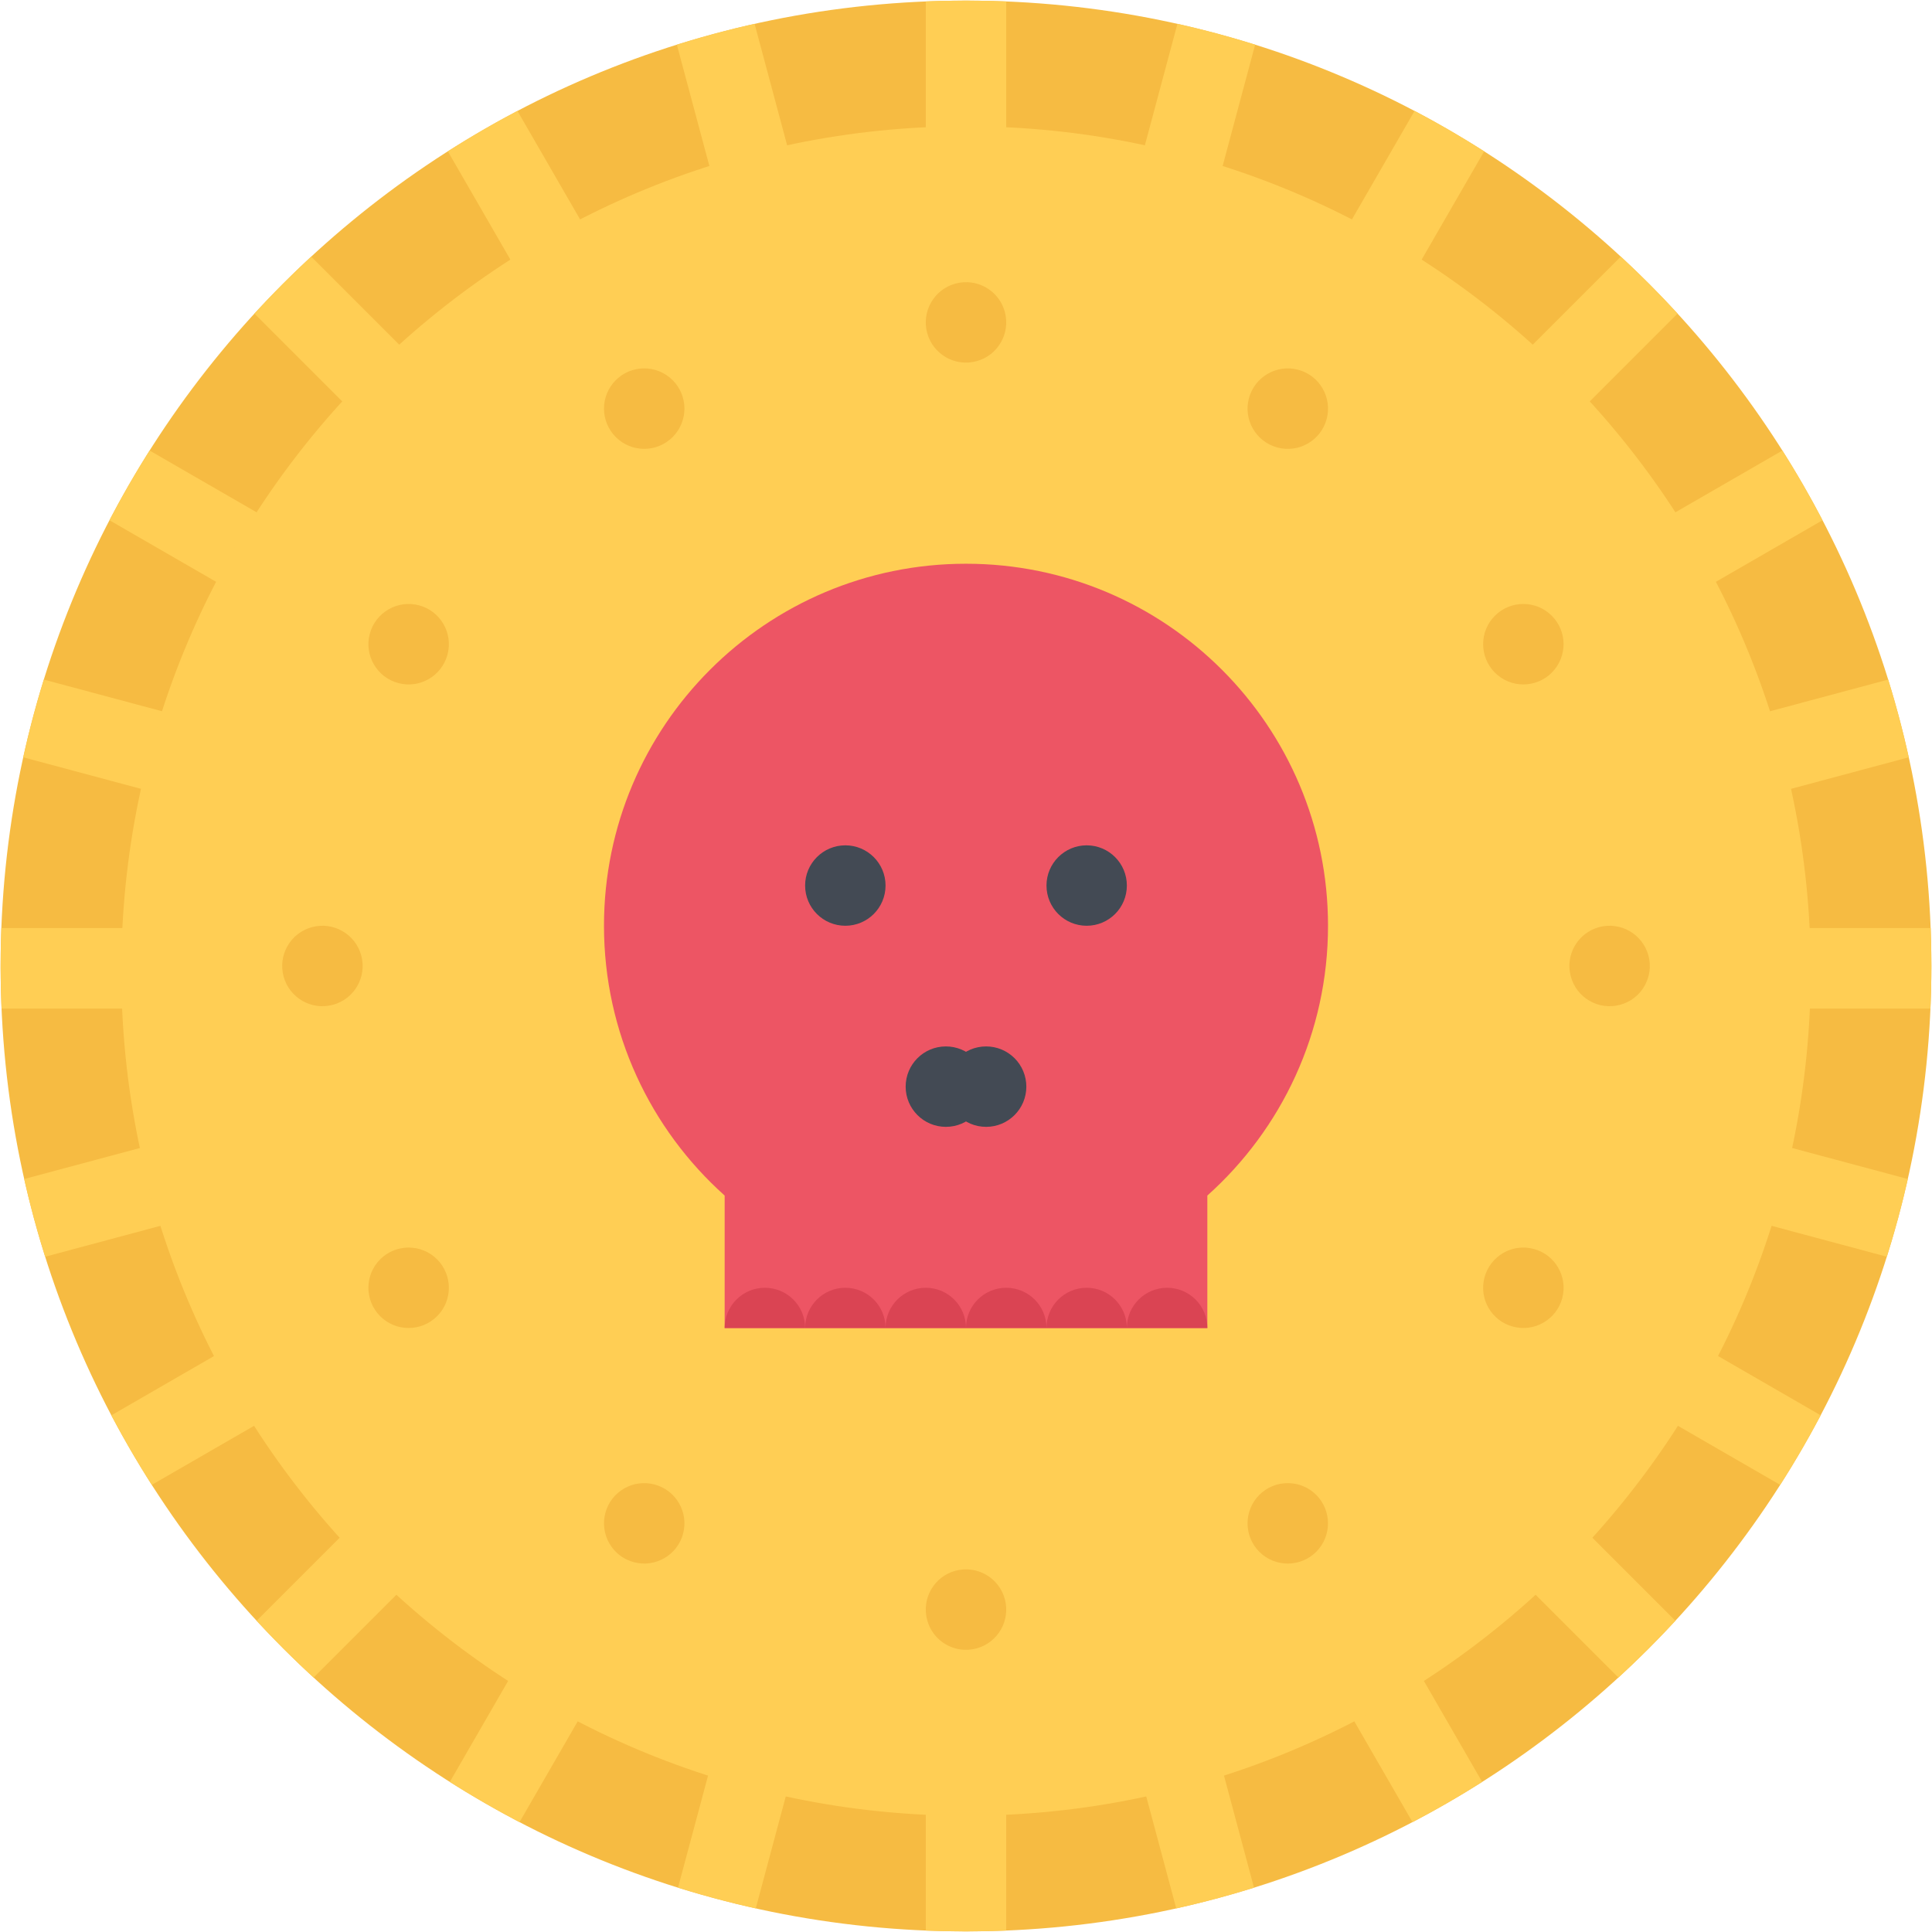
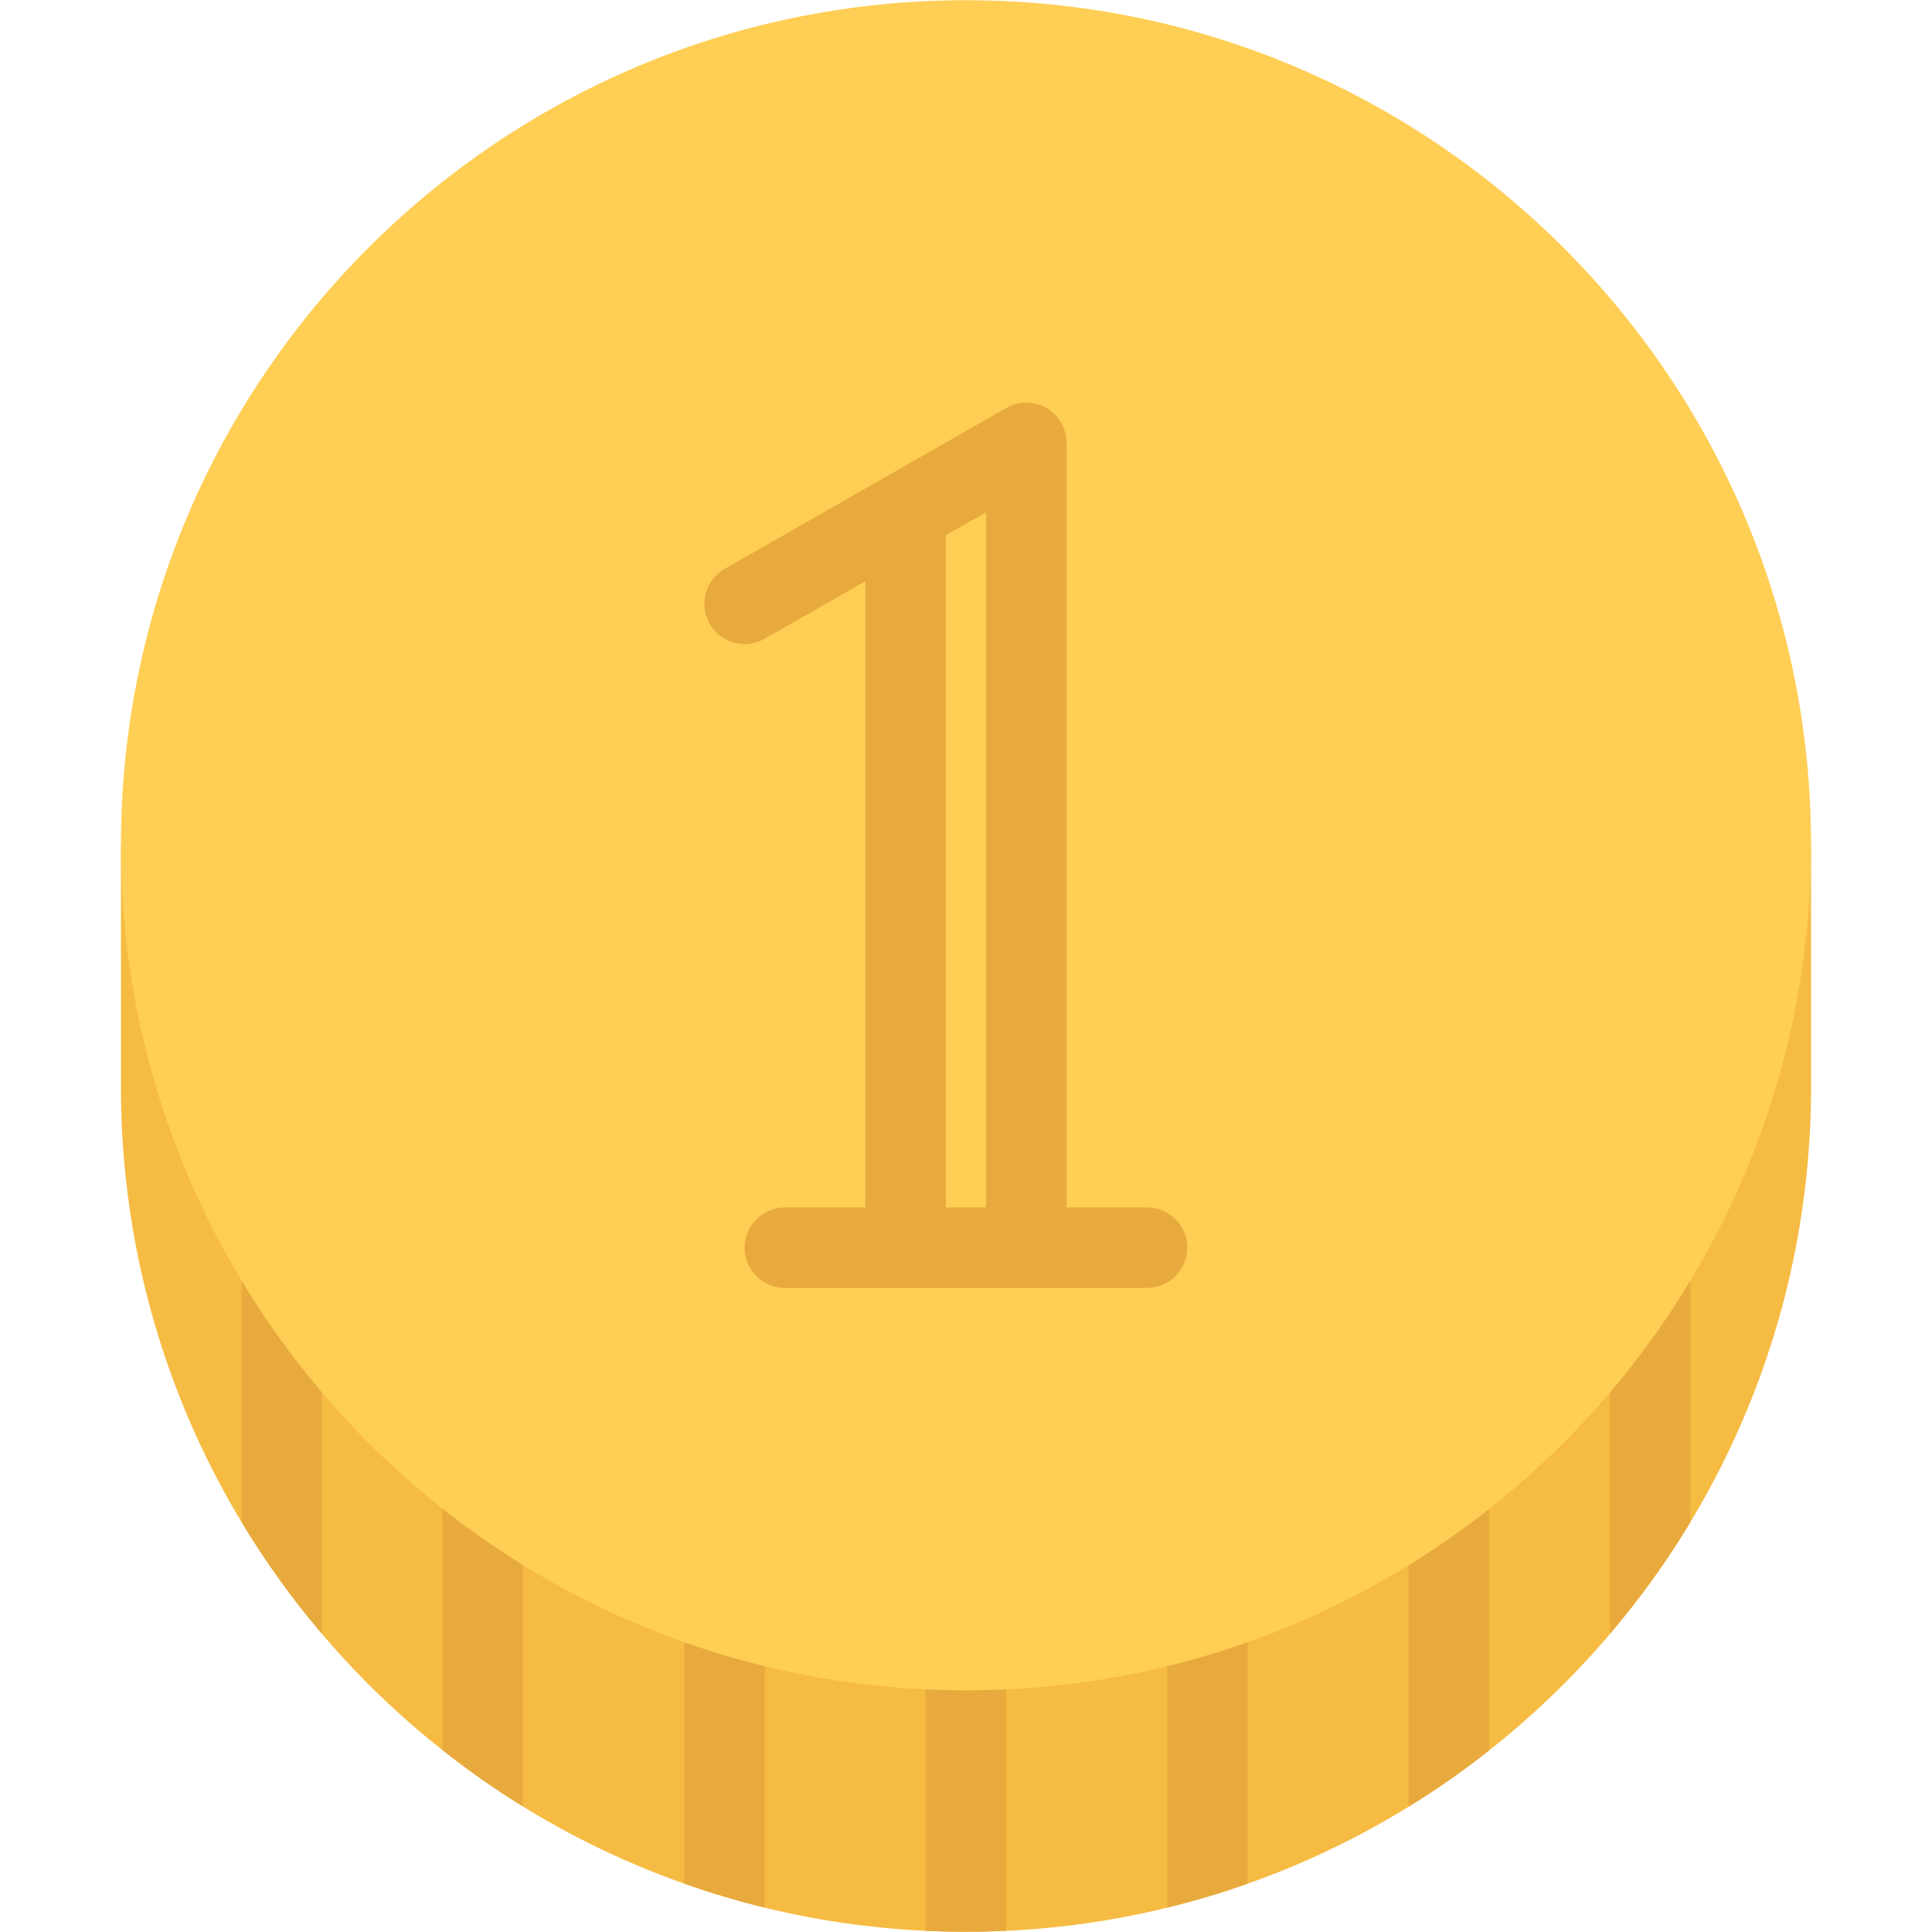
<svg xmlns="http://www.w3.org/2000/svg" class="icon" width="128px" height="128.00px" viewBox="0 0 1024 1024" version="1.1">
-   <path d="M1023.672 512c0 282.568-229.102 511.672-511.672 511.672C229.416 1023.672 0.328 794.568 0.328 512 0.328 229.4 229.416 0.328 512 0.328 794.57 0.328 1023.672 229.4 1023.672 512z" fill="#F6BB42" />
-   <path d="M1011.68 401.382a507.76 507.76 0 0 0-10.898-41.192l-337.878 90.536 303.058-174.982a496.07 496.07 0 0 0-21.27-36.944l-303.086 174.982L889.132 166.22a499.216 499.216 0 0 0-30.074-30.2l-247.62 247.624 175.2-303.43c-11.992-7.62-24.266-14.804-36.882-21.424l-175.23 303.524 90.722-338.626a502.618 502.618 0 0 0-41.192-11.056l-90.74 338.658V0.764a483.68 483.68 0 0 0-21.314-0.436c-7.136 0-14.24 0.124-21.314 0.436v350.526L399.948 12.632a502.4 502.4 0 0 0-41.192 11.056l90.738 338.626-175.232-303.524a496.128 496.128 0 0 0-36.882 21.424l175.184 303.43L164.942 136.022a508.38 508.38 0 0 0-30.09 30.2l247.56 247.56L79.308 238.8a508.478 508.478 0 0 0-21.284 36.944l303.072 174.982L23.22 360.192a514.438 514.438 0 0 0-10.9 41.192l337.736 90.504H0.718a514.8 514.8 0 0 0 0.11 42.658h349.23L12.836 624.896a508.788 508.788 0 0 0 11.102 41.194l337.16-90.38L59.008 750.16a527.448 527.448 0 0 0 21.44 36.852l301.978-174.358L136.022 859.028a513.514 513.514 0 0 0 30.2 30.106l246.342-246.342-174.138 301.65a519.98 519.98 0 0 0 36.928 21.33l174.154-301.65-90.144 336.378a517.49 517.49 0 0 0 41.208 10.992l90.114-336.316v348.058c7.074 0.282 14.178 0.438 21.314 0.438 7.136 0 14.242-0.156 21.314-0.438V675.144l90.116 336.348a520.742 520.742 0 0 0 41.222-10.992l-90.128-336.378 174.136 301.65a526.45 526.45 0 0 0 36.914-21.33l-174.136-301.65 246.342 246.34a508.65 508.65 0 0 0 30.2-30.106L641.606 612.654l301.93 174.358a516.114 516.114 0 0 0 21.458-36.882l-302.09-174.42 337.16 90.38a515.304 515.304 0 0 0 11.118-41.194l-337.22-90.35h349.212c0.312-7.494 0.5-14.988 0.5-22.546 0-6.746-0.124-13.43-0.376-20.112h-349.34l337.722-90.506z" fill="#FFCE54" />
-   <path d="M959.714 514.654c0 247.248-200.436 447.712-447.714 447.712-247.264 0-447.712-200.464-447.712-447.712S264.736 66.942 512 66.942c247.28 0 447.714 200.464 447.714 447.712z" fill="#FFCE54" />
-   <path d="M506.488 150.294c-11.384 3.06-18.128 14.742-15.084 26.108s14.74 18.114 26.108 15.052c11.382-3.03 18.128-14.74 15.086-26.108-3.048-11.368-14.742-18.112-26.11-15.052zM506.488 832.514c-11.384 3.03-18.128 14.74-15.084 26.108 3.044 11.4 14.74 18.144 26.108 15.084 11.382-3.06 18.128-14.74 15.086-26.108-3.048-11.368-14.742-18.114-26.11-15.084zM326.37 201.512c-8.324 8.306-8.324 21.798 0 30.136 8.324 8.338 21.83 8.338 30.152 0 8.324-8.338 8.324-21.83 0-30.136-8.322-8.34-21.83-8.34-30.152 0zM667.462 792.32c-8.306 8.338-8.306 21.83 0 30.168 8.338 8.306 21.862 8.306 30.17 0 8.304-8.338 8.304-21.83 0-30.168-8.308-8.306-21.832-8.306-30.17 0zM211.068 362.034c11.368 3.06 23.062-3.686 26.108-15.084 3.06-11.368-3.7-23.08-15.068-26.108-11.382-3.03-23.064 3.716-26.108 15.084s3.7 23.046 15.068 26.108zM812.934 661.966c-11.37-3.06-23.048 3.686-26.11 15.052s3.686 23.078 15.052 26.108c11.4 3.06 23.08-3.686 26.138-15.052 3.032-11.366-3.714-23.078-15.08-26.108zM165.378 491.388c-11.384 3.06-18.13 14.74-15.084 26.108s14.742 18.144 26.108 15.084c11.384-3.03 18.128-14.74 15.084-26.108-3.06-11.368-14.74-18.112-26.108-15.084zM873.708 506.472c-3.062-11.368-14.742-18.114-26.11-15.084-11.368 3.06-18.114 14.74-15.052 26.108 3.03 11.368 14.708 18.144 26.108 15.084 11.368-3.03 18.112-14.74 15.054-26.108zM201.512 667.462c-8.324 8.338-8.324 21.83 0 30.168 8.322 8.306 21.83 8.306 30.152 0 8.324-8.338 8.324-21.83 0-30.168-8.322-8.306-21.83-8.306-30.152 0zM792.32 326.37c-8.306 8.306-8.306 21.798 0 30.136 8.34 8.338 21.862 8.338 30.168 0 8.308-8.338 8.308-21.83 0-30.136-8.306-8.34-21.828-8.34-30.168 0zM346.964 786.824c-11.368-3.06-23.062 3.686-26.108 15.052s3.7 23.078 15.068 26.108c11.368 3.06 23.064-3.684 26.108-15.052 3.062-11.368-3.698-23.078-15.068-26.108zM677.02 237.176c11.398 3.06 23.078-3.686 26.14-15.084 3.028-11.368-3.718-23.08-15.086-26.108s-23.046 3.716-26.108 15.084 3.686 23.048 15.054 26.108z" fill="#F6BB42" />
-   <path d="M512 298.792c-105.962 0-191.876 85.914-191.876 191.876 0 56.806 24.704 107.87 63.958 143.002v70.206h255.836v-70.206c39.258-35.132 63.958-86.196 63.958-143.002 0-105.96-85.912-191.876-191.876-191.876z" fill="#ED5564" />
-   <path d="M448.042 682.546c-11.774 0-21.314 9.526-21.314 21.33h42.628c0-11.804-9.542-21.33-21.314-21.33zM490.686 682.546c-11.774 0-21.33 9.526-21.33 21.33H512c0-11.804-9.54-21.33-21.314-21.33z" fill="#DA4453" />
-   <path d="M533.314 682.546c-11.774 0-21.314 9.526-21.314 21.33h42.66c0-11.804-9.554-21.33-21.346-21.33zM575.958 682.546c-11.774 0-21.298 9.526-21.298 21.33h42.598c0-11.804-9.524-21.33-21.3-21.33zM639.918 703.846c0-11.774-9.554-21.298-21.298-21.298-11.804 0-21.362 9.526-21.362 21.33h42.66v-0.032zM405.396 682.546c-11.774 0-21.314 9.526-21.314 21.33h42.644c0-11.804-9.556-21.33-21.33-21.33z" fill="#DA4453" />
-   <path d="M469.356 469.34c0 11.804-9.542 21.33-21.314 21.33s-21.314-9.526-21.314-21.33c0-11.742 9.542-21.298 21.314-21.298s21.314 9.556 21.314 21.298zM597.258 469.34c0 11.804-9.524 21.33-21.298 21.33s-21.298-9.526-21.298-21.33c0-11.742 9.526-21.298 21.298-21.298 11.774 0 21.298 9.556 21.298 21.298zM522.664 575.958c0 11.742-9.554 21.298-21.33 21.298-11.774 0-21.314-9.556-21.314-21.298 0-11.804 9.542-21.33 21.314-21.33a21.318 21.318 0 0 1 21.33 21.33z" fill="#434A54" />
-   <path d="M543.98 575.958c0 11.742-9.542 21.298-21.316 21.298-11.772 0-21.33-9.556-21.33-21.298 0-11.804 9.556-21.33 21.33-21.33a21.306 21.306 0 0 1 21.316 21.33z" fill="#434A54" />
+   <path d="M941.308 448.014C886.226 263.01 714.89 128.088 512 128.088c-202.892 0-374.258 134.922-429.34 319.926h-18.558v127.97c0 247.38 200.516 447.898 447.898 447.898 247.352 0 447.898-200.518 447.898-447.898v-127.97h-18.59z" fill="#F6BB42" />
+   <path d="M234.438 927.53a451.3 451.3 0 0 0 42.646 29.868v-160.15h-42.646v130.282zM128.088 806.806a446.432 446.432 0 0 0 42.646 59.236v-163.4l-42.646-43.99v148.154zM362.69 998.358a453.89 453.89 0 0 0 42.646 12.714v-148.716h-42.646v136.002zM490.662 1023.382c7.06 0.312 14.184 0.5 21.338 0.5 7.156 0 14.246-0.188 21.308-0.5V882.6H490.66v140.782zM661.278 998.358v-136.002h-42.644v148.716a451.018 451.018 0 0 0 42.644-12.714zM789.25 927.748v-130.502h-42.648v160.338a445.458 445.458 0 0 0 42.648-29.836zM895.914 806.806v-152.59l-42.68 48.426v163.4a446.85 446.85 0 0 0 42.68-59.236z" fill="#E8AA3D" />
+   <path d="M959.898 448.014c0 247.38-200.546 447.898-447.898 447.898-247.38 0-447.898-200.518-447.898-447.898C64.102 200.648 264.62 0.118 512 0.118c247.352 0 447.898 200.53 447.898 447.896z" fill="#FFCE54" />
+   <path d="M607.976 639.97H565.3V234.734c0-11.78-9.528-21.338-21.308-21.338-3.876 0-7.464 1.044-10.59 2.826v-0.016l-149.31 85.324h0.032c-6.436 3.688-10.78 10.592-10.78 18.512 0 11.78 9.56 21.324 21.338 21.324 3.842 0 7.468-1.032 10.592-2.812l53.394-30.508v331.924h-42.646c-11.778 0-21.338 9.558-21.338 21.306 0 11.81 9.56 21.37 21.338 21.37h191.956c11.782 0 21.308-9.558 21.308-21.37 0-11.746-9.528-21.306-21.31-21.306z m-106.662-356.294l21.338-12.2v368.494h-21.338V283.676z" fill="#E8AA3D" />
</svg>
